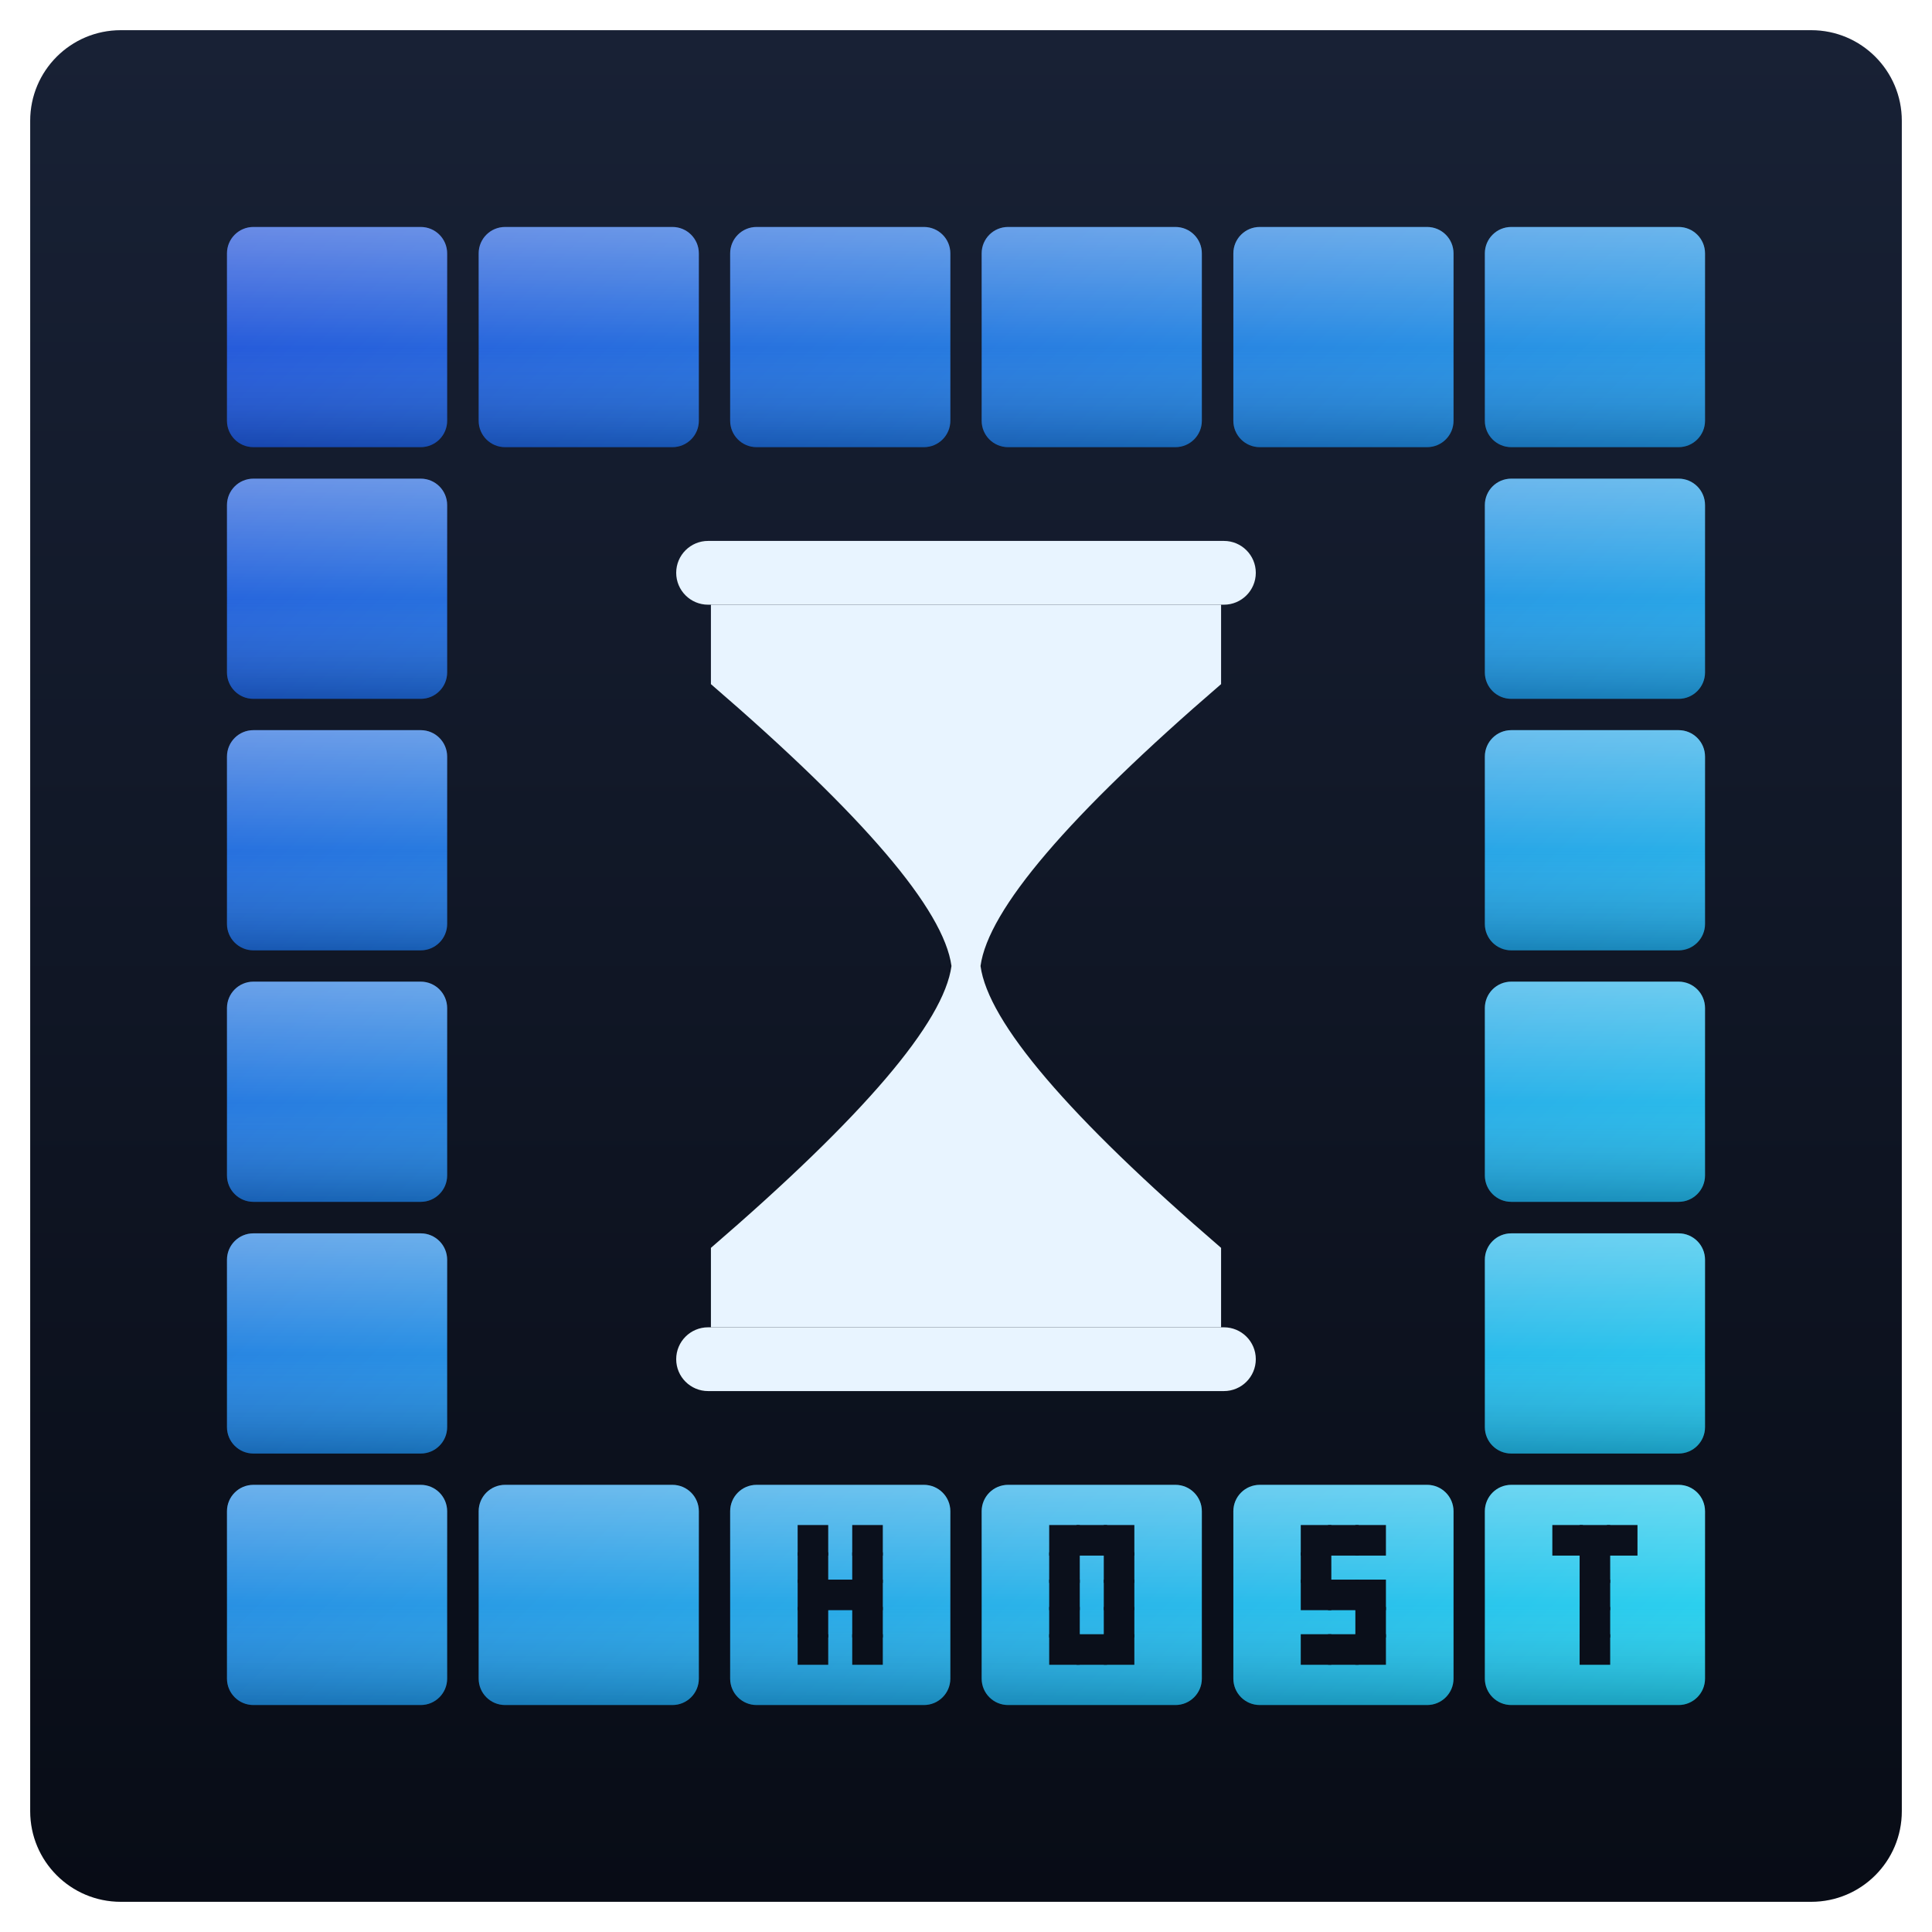
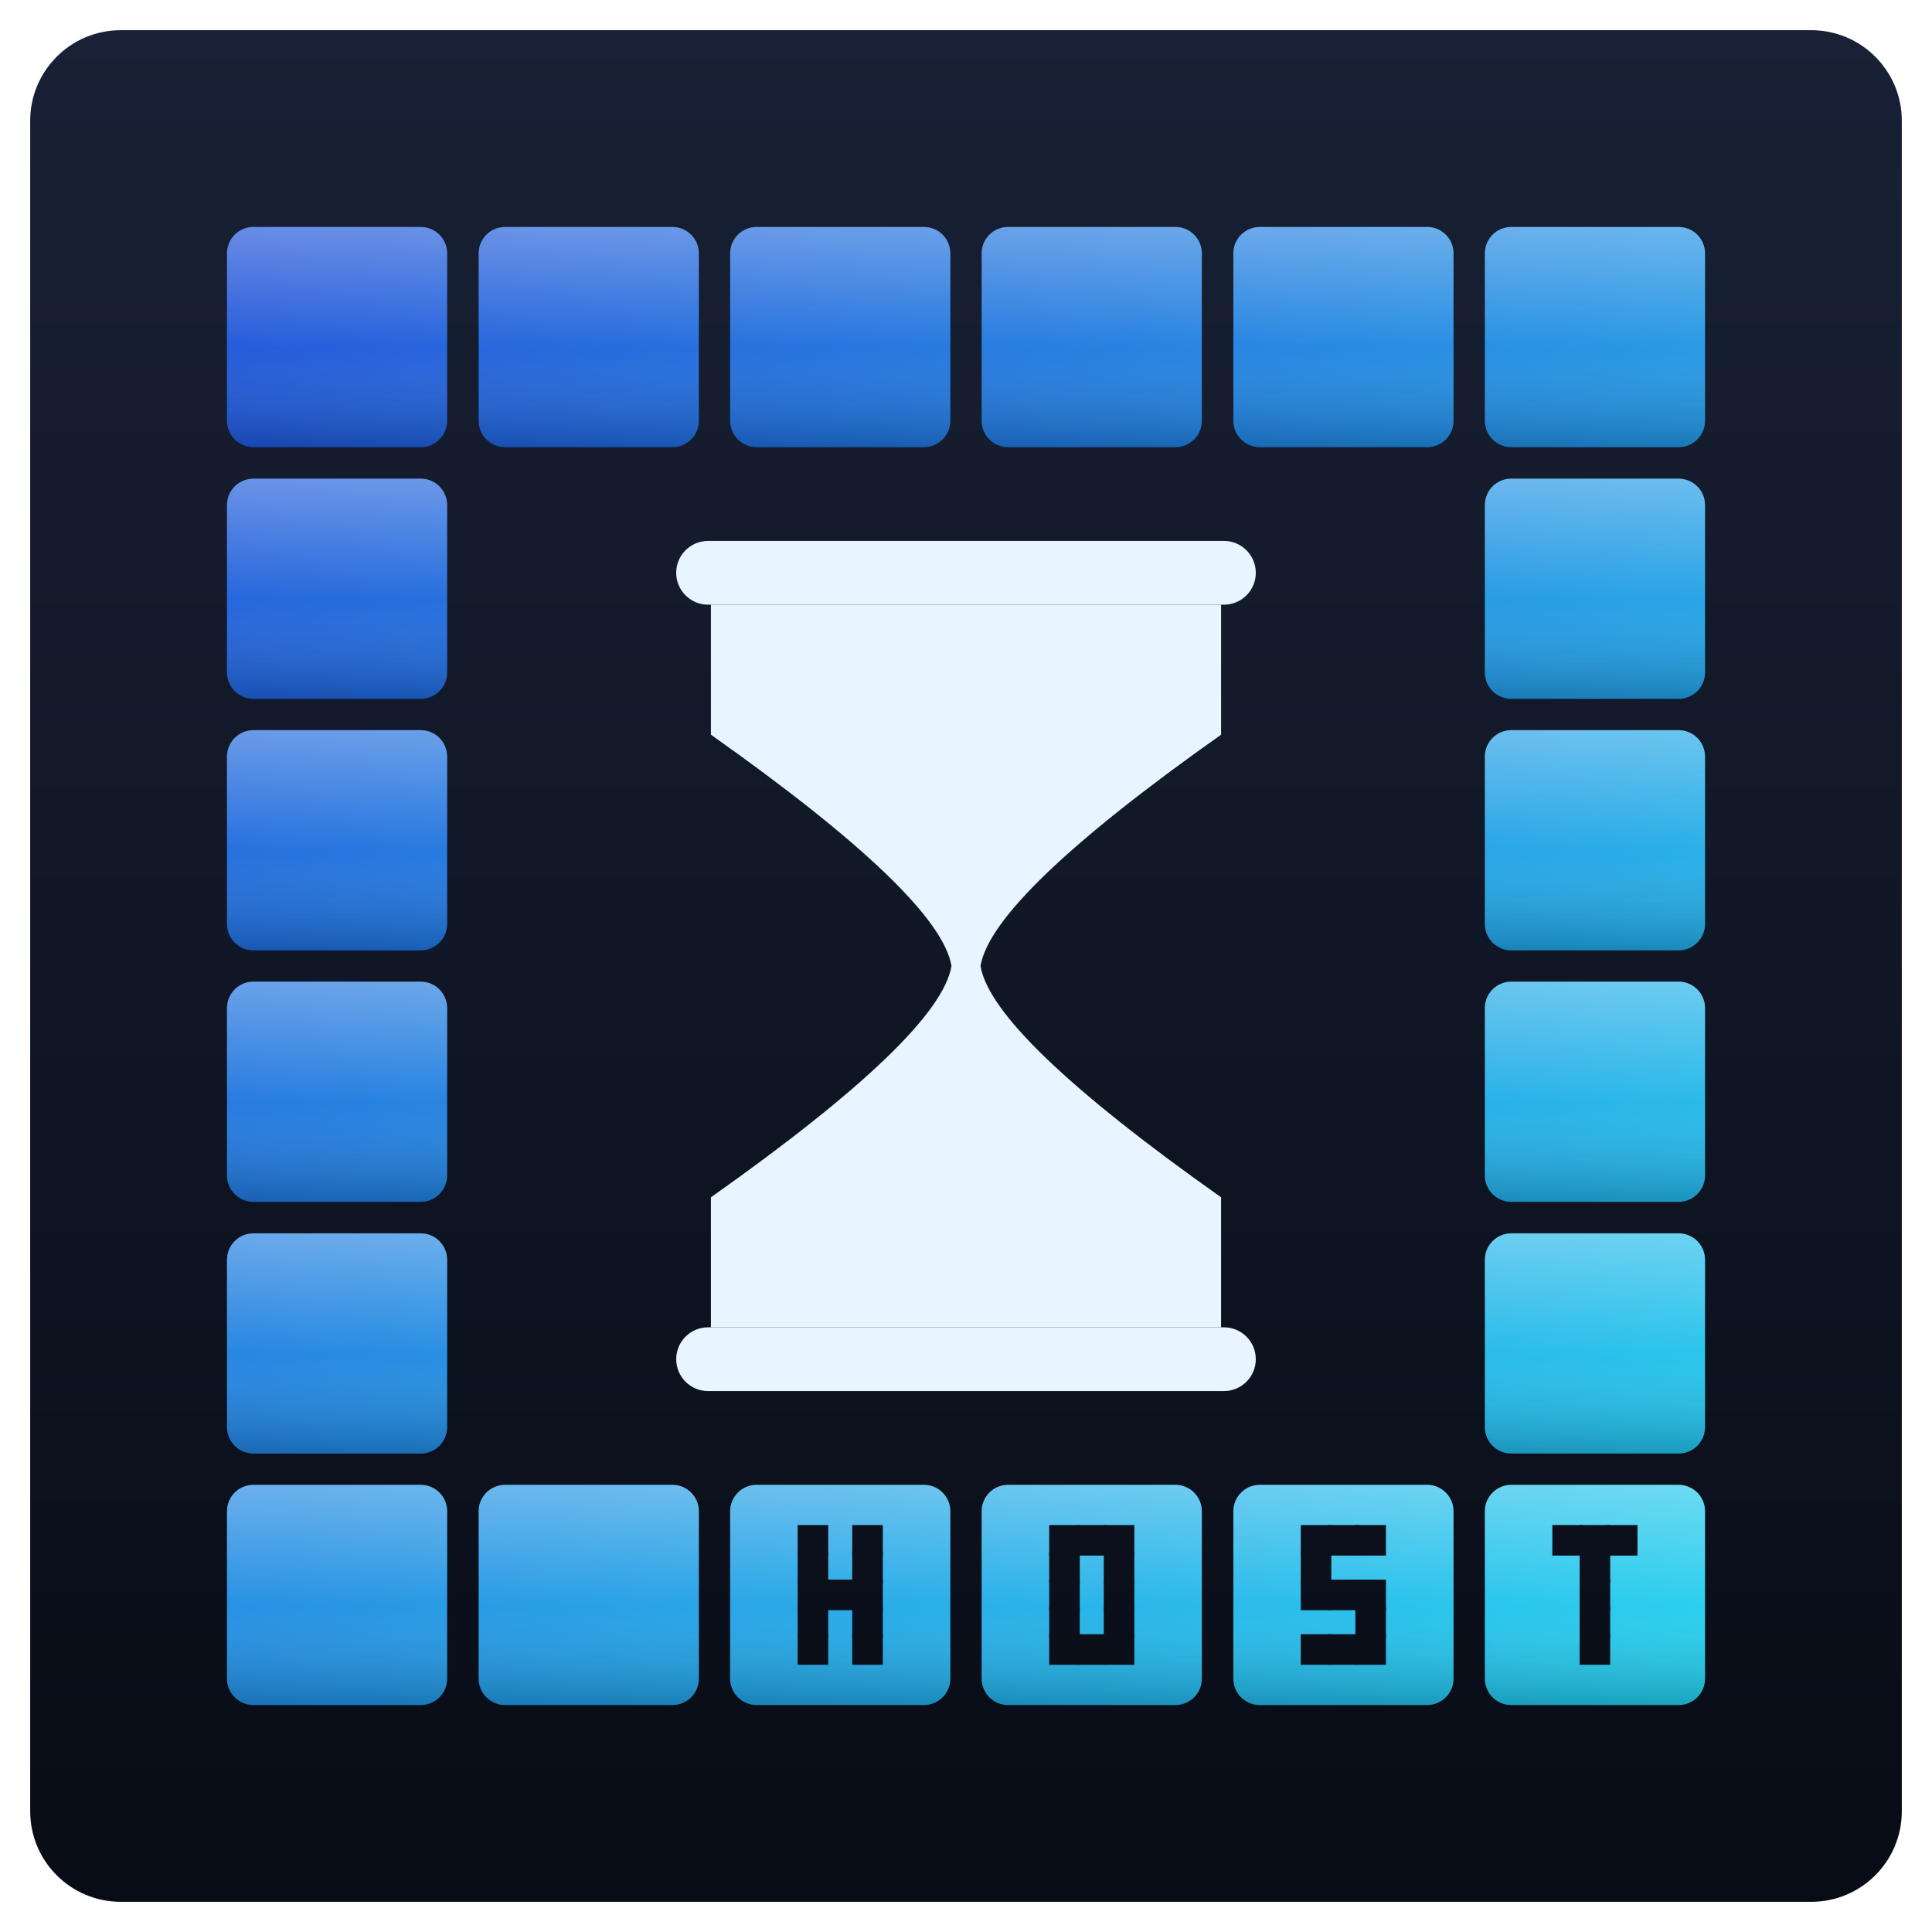
<svg xmlns="http://www.w3.org/2000/svg" viewBox="0 0 1024 1024" width="1024" height="1024">
  <defs>
    <linearGradient id="keys" gradientUnits="userSpaceOnUse" x1="112" y1="112" x2="912" y2="912">
      <stop offset="0" stop-color="#1D4ED8" />
      <stop offset="1" stop-color="#22D3EE" />
    </linearGradient>
    <linearGradient id="cap" x1="0" y1="0" x2="0" y2="1">
      <stop offset="0" stop-color="#FFFFFF" stop-opacity="0.34" />
      <stop offset="0.55" stop-color="#FFFFFF" stop-opacity="0.04" />
      <stop offset="1" stop-color="#000018" stop-opacity="0.22" />
    </linearGradient>
    <linearGradient id="rim" gradientUnits="userSpaceOnUse" x1="112" y1="0" x2="912" y2="0">
      <stop offset="0" stop-color="#1D4ED8" />
      <stop offset="1" stop-color="#22D3EE" />
    </linearGradient>
    <linearGradient id="body" gradientUnits="userSpaceOnUse" x1="0" y1="16" x2="0" y2="1008">
      <stop offset="0" stop-color="#182135" />
      <stop offset="1" stop-color="#080C16" />
    </linearGradient>
  </defs>
  <rect x="16" y="16" width="992" height="992" rx="48" fill="url(#body)" />
  <rect x="120.3" y="120.3" width="116.7" height="116.7" rx="14.0" fill="url(#keys)" />
  <rect x="120.3" y="120.3" width="116.7" height="116.7" rx="14.0" fill="url(#cap)" />
  <rect x="253.7" y="120.3" width="116.7" height="116.7" rx="14.0" fill="url(#keys)" />
  <rect x="253.7" y="120.3" width="116.7" height="116.7" rx="14.0" fill="url(#cap)" />
  <rect x="387.0" y="120.3" width="116.7" height="116.7" rx="14.0" fill="url(#keys)" />
  <rect x="387.0" y="120.3" width="116.7" height="116.7" rx="14.0" fill="url(#cap)" />
  <rect x="520.3" y="120.3" width="116.7" height="116.7" rx="14.0" fill="url(#keys)" />
  <rect x="520.3" y="120.3" width="116.7" height="116.7" rx="14.0" fill="url(#cap)" />
  <rect x="653.7" y="120.3" width="116.7" height="116.7" rx="14.0" fill="url(#keys)" />
  <rect x="653.7" y="120.3" width="116.7" height="116.7" rx="14.0" fill="url(#cap)" />
  <rect x="787.0" y="120.3" width="116.7" height="116.7" rx="14.0" fill="url(#keys)" />
  <rect x="787.0" y="120.3" width="116.7" height="116.7" rx="14.0" fill="url(#cap)" />
  <rect x="120.3" y="253.7" width="116.7" height="116.7" rx="14.0" fill="url(#keys)" />
  <rect x="120.3" y="253.7" width="116.7" height="116.7" rx="14.0" fill="url(#cap)" />
  <rect x="787.0" y="253.7" width="116.7" height="116.7" rx="14.0" fill="url(#keys)" />
  <rect x="787.0" y="253.7" width="116.7" height="116.7" rx="14.0" fill="url(#cap)" />
  <rect x="120.3" y="387.0" width="116.7" height="116.7" rx="14.0" fill="url(#keys)" />
  <rect x="120.3" y="387.0" width="116.7" height="116.7" rx="14.0" fill="url(#cap)" />
  <rect x="787.0" y="387.0" width="116.7" height="116.7" rx="14.0" fill="url(#keys)" />
  <rect x="787.0" y="387.0" width="116.7" height="116.7" rx="14.0" fill="url(#cap)" />
  <rect x="120.3" y="520.3" width="116.7" height="116.7" rx="14.0" fill="url(#keys)" />
  <rect x="120.3" y="520.3" width="116.7" height="116.7" rx="14.0" fill="url(#cap)" />
  <rect x="787.0" y="520.3" width="116.7" height="116.7" rx="14.0" fill="url(#keys)" />
  <rect x="787.0" y="520.3" width="116.7" height="116.7" rx="14.0" fill="url(#cap)" />
  <rect x="120.3" y="653.7" width="116.7" height="116.7" rx="14.0" fill="url(#keys)" />
  <rect x="120.3" y="653.7" width="116.7" height="116.7" rx="14.0" fill="url(#cap)" />
  <rect x="787.0" y="653.7" width="116.7" height="116.7" rx="14.0" fill="url(#keys)" />
  <rect x="787.0" y="653.7" width="116.7" height="116.7" rx="14.0" fill="url(#cap)" />
  <rect x="120.3" y="787.0" width="116.7" height="116.7" rx="14.0" fill="url(#keys)" />
  <rect x="120.3" y="787.0" width="116.7" height="116.7" rx="14.0" fill="url(#cap)" />
  <rect x="253.7" y="787.0" width="116.7" height="116.7" rx="14.0" fill="url(#keys)" />
  <rect x="253.7" y="787.0" width="116.7" height="116.7" rx="14.0" fill="url(#cap)" />
  <rect x="387.0" y="787.0" width="116.7" height="116.7" rx="14.0" fill="url(#keys)" />
  <rect x="387.0" y="787.0" width="116.7" height="116.7" rx="14.0" fill="url(#cap)" />
  <rect x="422.77" y="808.30" width="16.20" height="16.20" fill="url(#body)" />
  <rect x="451.70" y="808.30" width="16.20" height="16.20" fill="url(#body)" />
  <rect x="422.77" y="822.77" width="16.20" height="16.20" fill="url(#body)" />
  <rect x="451.70" y="822.77" width="16.20" height="16.20" fill="url(#body)" />
  <rect x="422.77" y="837.23" width="16.20" height="16.20" fill="url(#body)" />
  <rect x="437.23" y="837.23" width="16.20" height="16.20" fill="url(#body)" />
  <rect x="451.70" y="837.23" width="16.20" height="16.20" fill="url(#body)" />
  <rect x="422.77" y="851.70" width="16.20" height="16.20" fill="url(#body)" />
  <rect x="451.70" y="851.70" width="16.20" height="16.20" fill="url(#body)" />
  <rect x="422.77" y="866.17" width="16.20" height="16.20" fill="url(#body)" />
  <rect x="451.70" y="866.17" width="16.20" height="16.20" fill="url(#body)" />
  <rect x="520.3" y="787.0" width="116.7" height="116.7" rx="14.0" fill="url(#keys)" />
  <rect x="520.3" y="787.0" width="116.7" height="116.7" rx="14.0" fill="url(#cap)" />
  <rect x="556.10" y="808.30" width="16.20" height="16.20" fill="url(#body)" />
  <rect x="570.57" y="808.30" width="16.20" height="16.20" fill="url(#body)" />
  <rect x="585.03" y="808.30" width="16.20" height="16.20" fill="url(#body)" />
  <rect x="556.10" y="822.77" width="16.20" height="16.20" fill="url(#body)" />
  <rect x="585.03" y="822.77" width="16.20" height="16.20" fill="url(#body)" />
  <rect x="556.10" y="837.23" width="16.20" height="16.20" fill="url(#body)" />
  <rect x="585.03" y="837.23" width="16.20" height="16.20" fill="url(#body)" />
  <rect x="556.10" y="851.70" width="16.20" height="16.20" fill="url(#body)" />
  <rect x="585.03" y="851.70" width="16.20" height="16.20" fill="url(#body)" />
  <rect x="556.10" y="866.17" width="16.20" height="16.20" fill="url(#body)" />
  <rect x="570.57" y="866.17" width="16.20" height="16.20" fill="url(#body)" />
  <rect x="585.03" y="866.17" width="16.20" height="16.20" fill="url(#body)" />
  <rect x="653.7" y="787.0" width="116.7" height="116.7" rx="14.0" fill="url(#keys)" />
  <rect x="653.7" y="787.0" width="116.7" height="116.7" rx="14.0" fill="url(#cap)" />
  <rect x="689.43" y="808.30" width="16.20" height="16.20" fill="url(#body)" />
  <rect x="703.90" y="808.30" width="16.20" height="16.20" fill="url(#body)" />
  <rect x="718.37" y="808.30" width="16.20" height="16.20" fill="url(#body)" />
  <rect x="689.43" y="822.77" width="16.20" height="16.20" fill="url(#body)" />
  <rect x="689.43" y="837.23" width="16.20" height="16.20" fill="url(#body)" />
  <rect x="703.90" y="837.23" width="16.20" height="16.20" fill="url(#body)" />
  <rect x="718.37" y="837.23" width="16.20" height="16.20" fill="url(#body)" />
  <rect x="718.37" y="851.70" width="16.20" height="16.20" fill="url(#body)" />
  <rect x="689.43" y="866.17" width="16.20" height="16.20" fill="url(#body)" />
  <rect x="703.90" y="866.17" width="16.20" height="16.20" fill="url(#body)" />
  <rect x="718.37" y="866.17" width="16.20" height="16.20" fill="url(#body)" />
  <rect x="787.0" y="787.0" width="116.7" height="116.7" rx="14.0" fill="url(#keys)" />
  <rect x="787.0" y="787.0" width="116.7" height="116.7" rx="14.0" fill="url(#cap)" />
  <rect x="822.77" y="808.30" width="16.20" height="16.20" fill="url(#body)" />
  <rect x="837.23" y="808.30" width="16.20" height="16.20" fill="url(#body)" />
  <rect x="851.70" y="808.30" width="16.20" height="16.20" fill="url(#body)" />
  <rect x="837.23" y="822.77" width="16.20" height="16.20" fill="url(#body)" />
  <rect x="837.23" y="837.23" width="16.20" height="16.20" fill="url(#body)" />
  <rect x="837.23" y="851.70" width="16.20" height="16.20" fill="url(#body)" />
  <rect x="837.23" y="866.17" width="16.20" height="16.20" fill="url(#body)" />
  <rect x="358.4" y="286.7" width="307.2" height="33.8" rx="16.9" fill="#E8F4FF" />
  <rect x="358.4" y="703.5" width="307.2" height="33.8" rx="16.9" fill="#E8F4FF" />
-   <path d="M 376.8 320.5 L 647.2 320.5 L 647.2 362.6 Q 525.8 467.2 519.7 512.0 Q 525.8 556.8 647.2 661.4 L 647.2 703.5 L 376.8 703.5 L 376.8 661.4 Q 498.2 556.8 504.3 512.0 Q 498.2 467.2 376.8 362.6 Z" fill="#E8F4FF" />
+   <path d="M 376.8 320.5 L 647.2 320.5 L 647.2 389.4 Q 525.8 475.2 519.7 512.0 Q 525.8 548.8 647.2 634.6 L 647.2 703.5 L 376.8 703.5 L 376.8 634.6 Q 498.2 548.8 504.3 512.0 Q 498.2 475.2 376.8 389.4 Z" fill="#E8F4FF" />
</svg>
